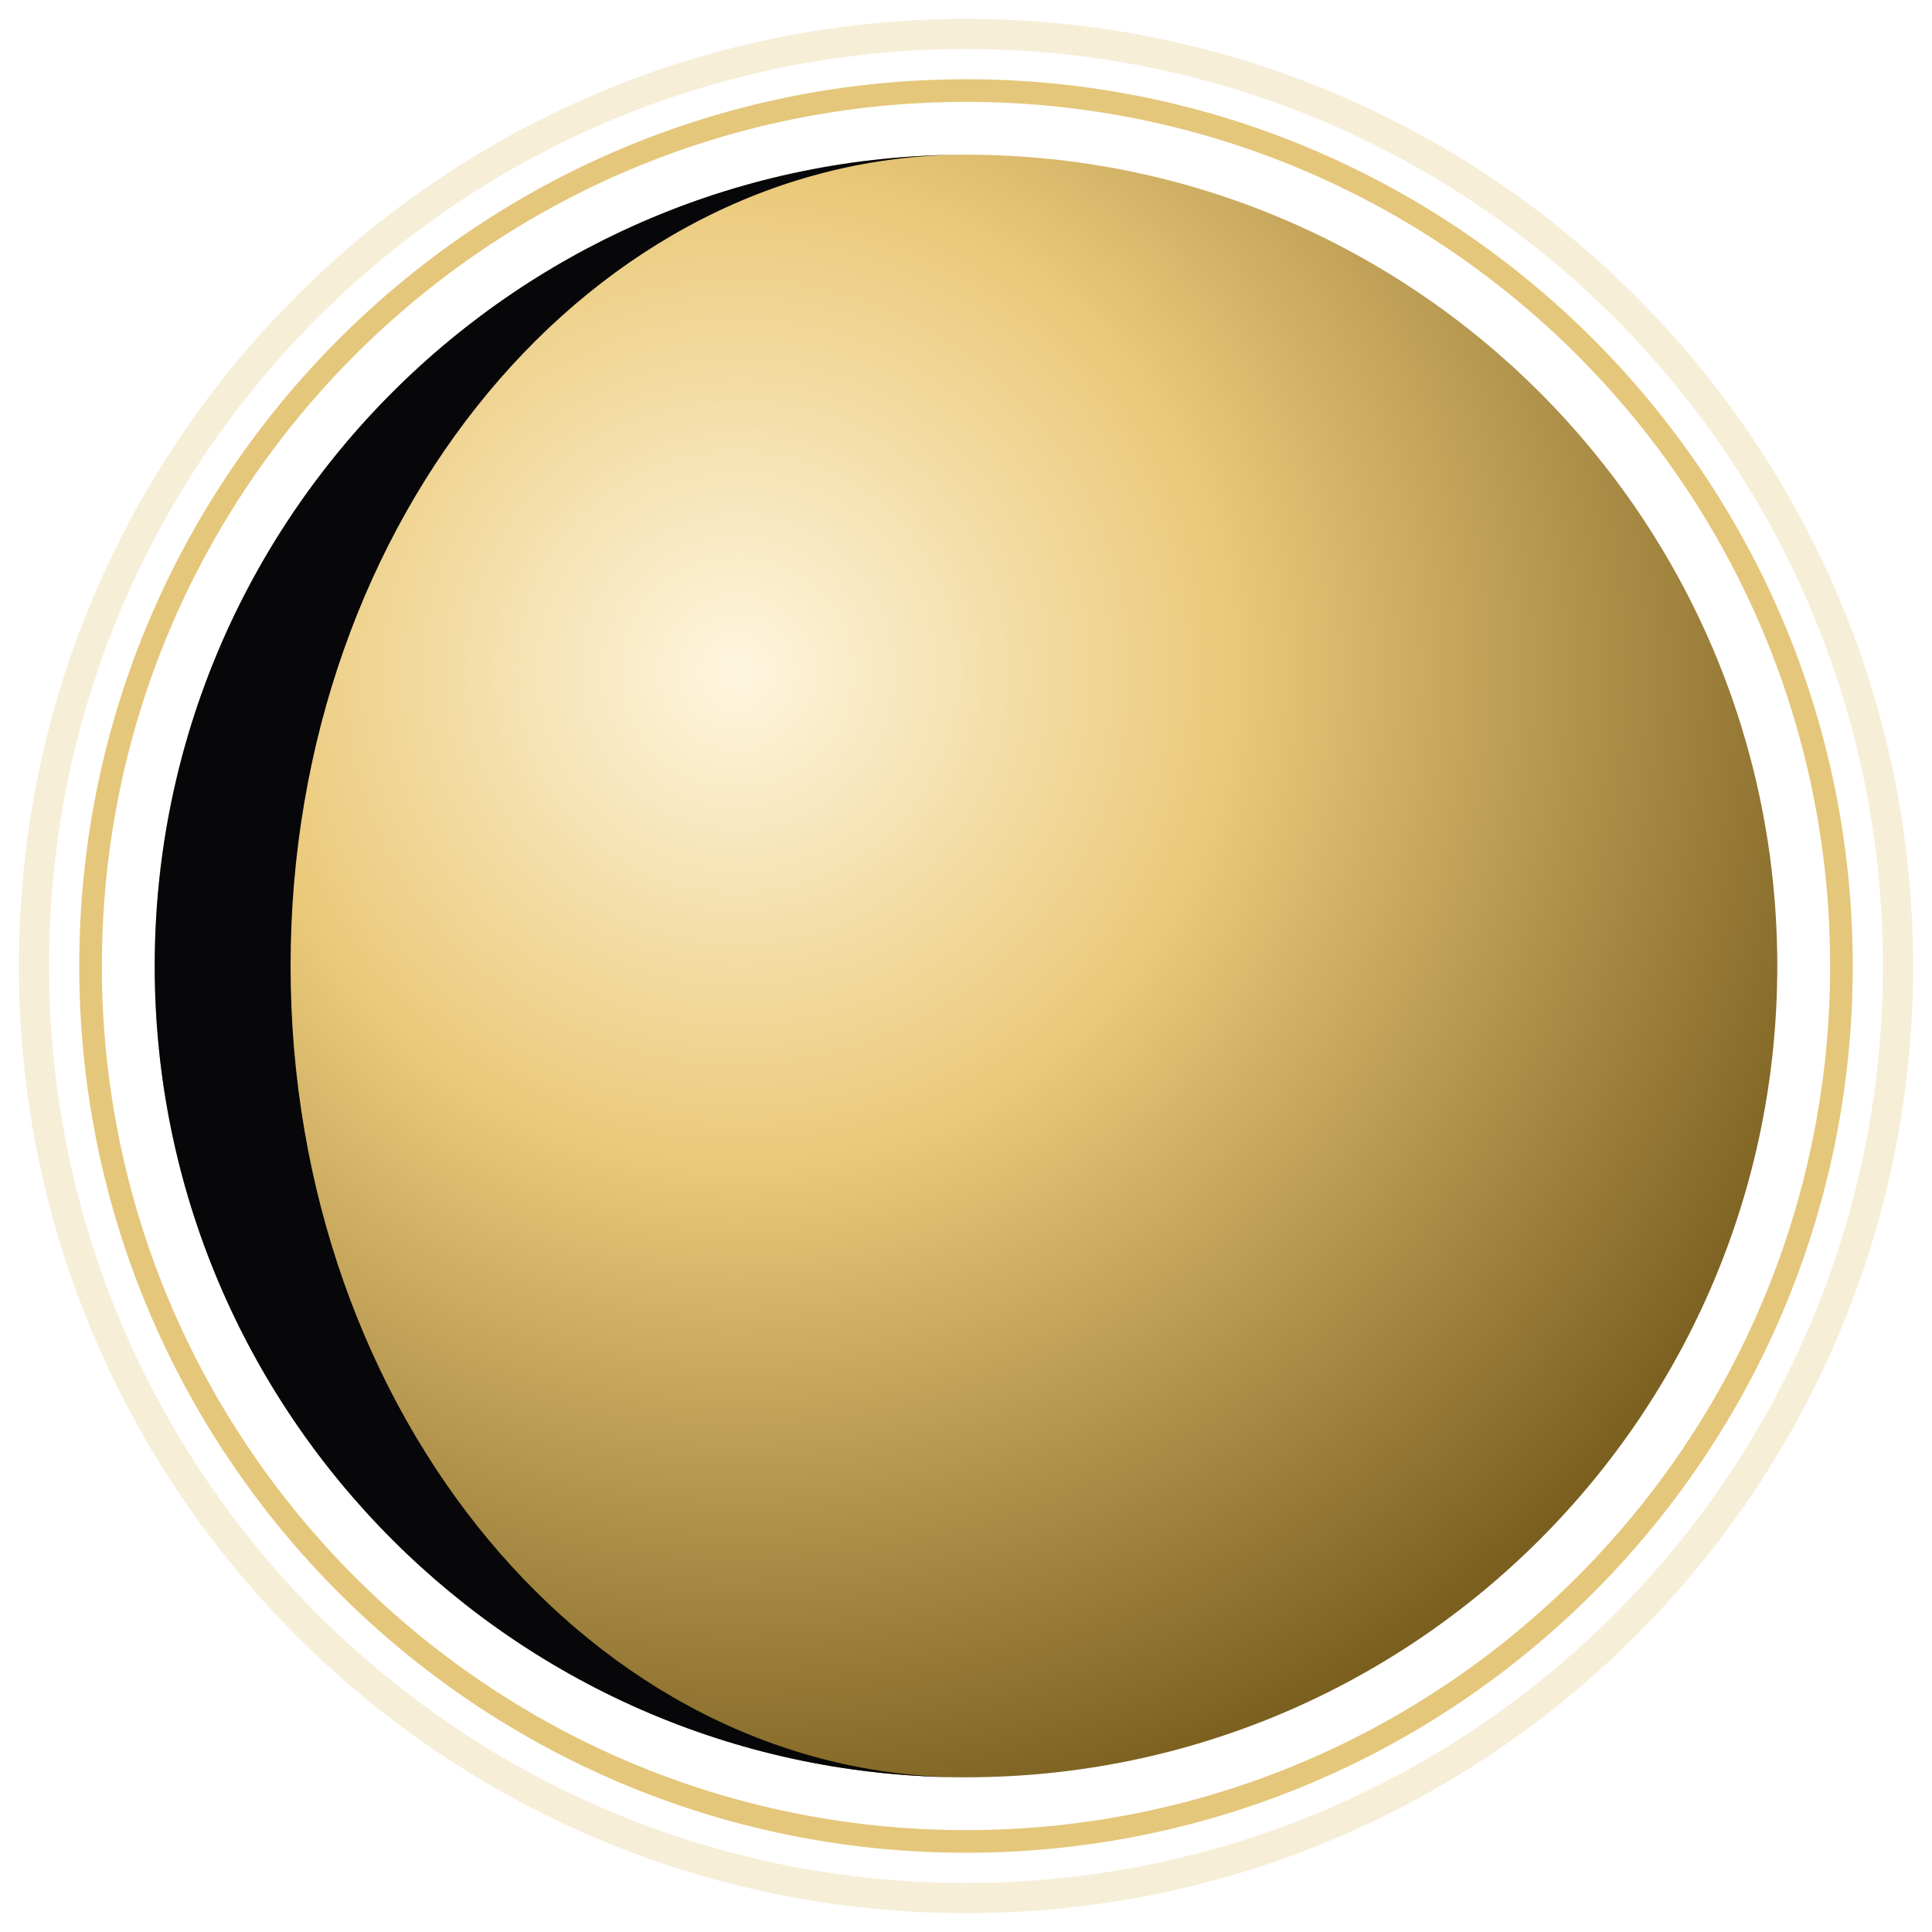
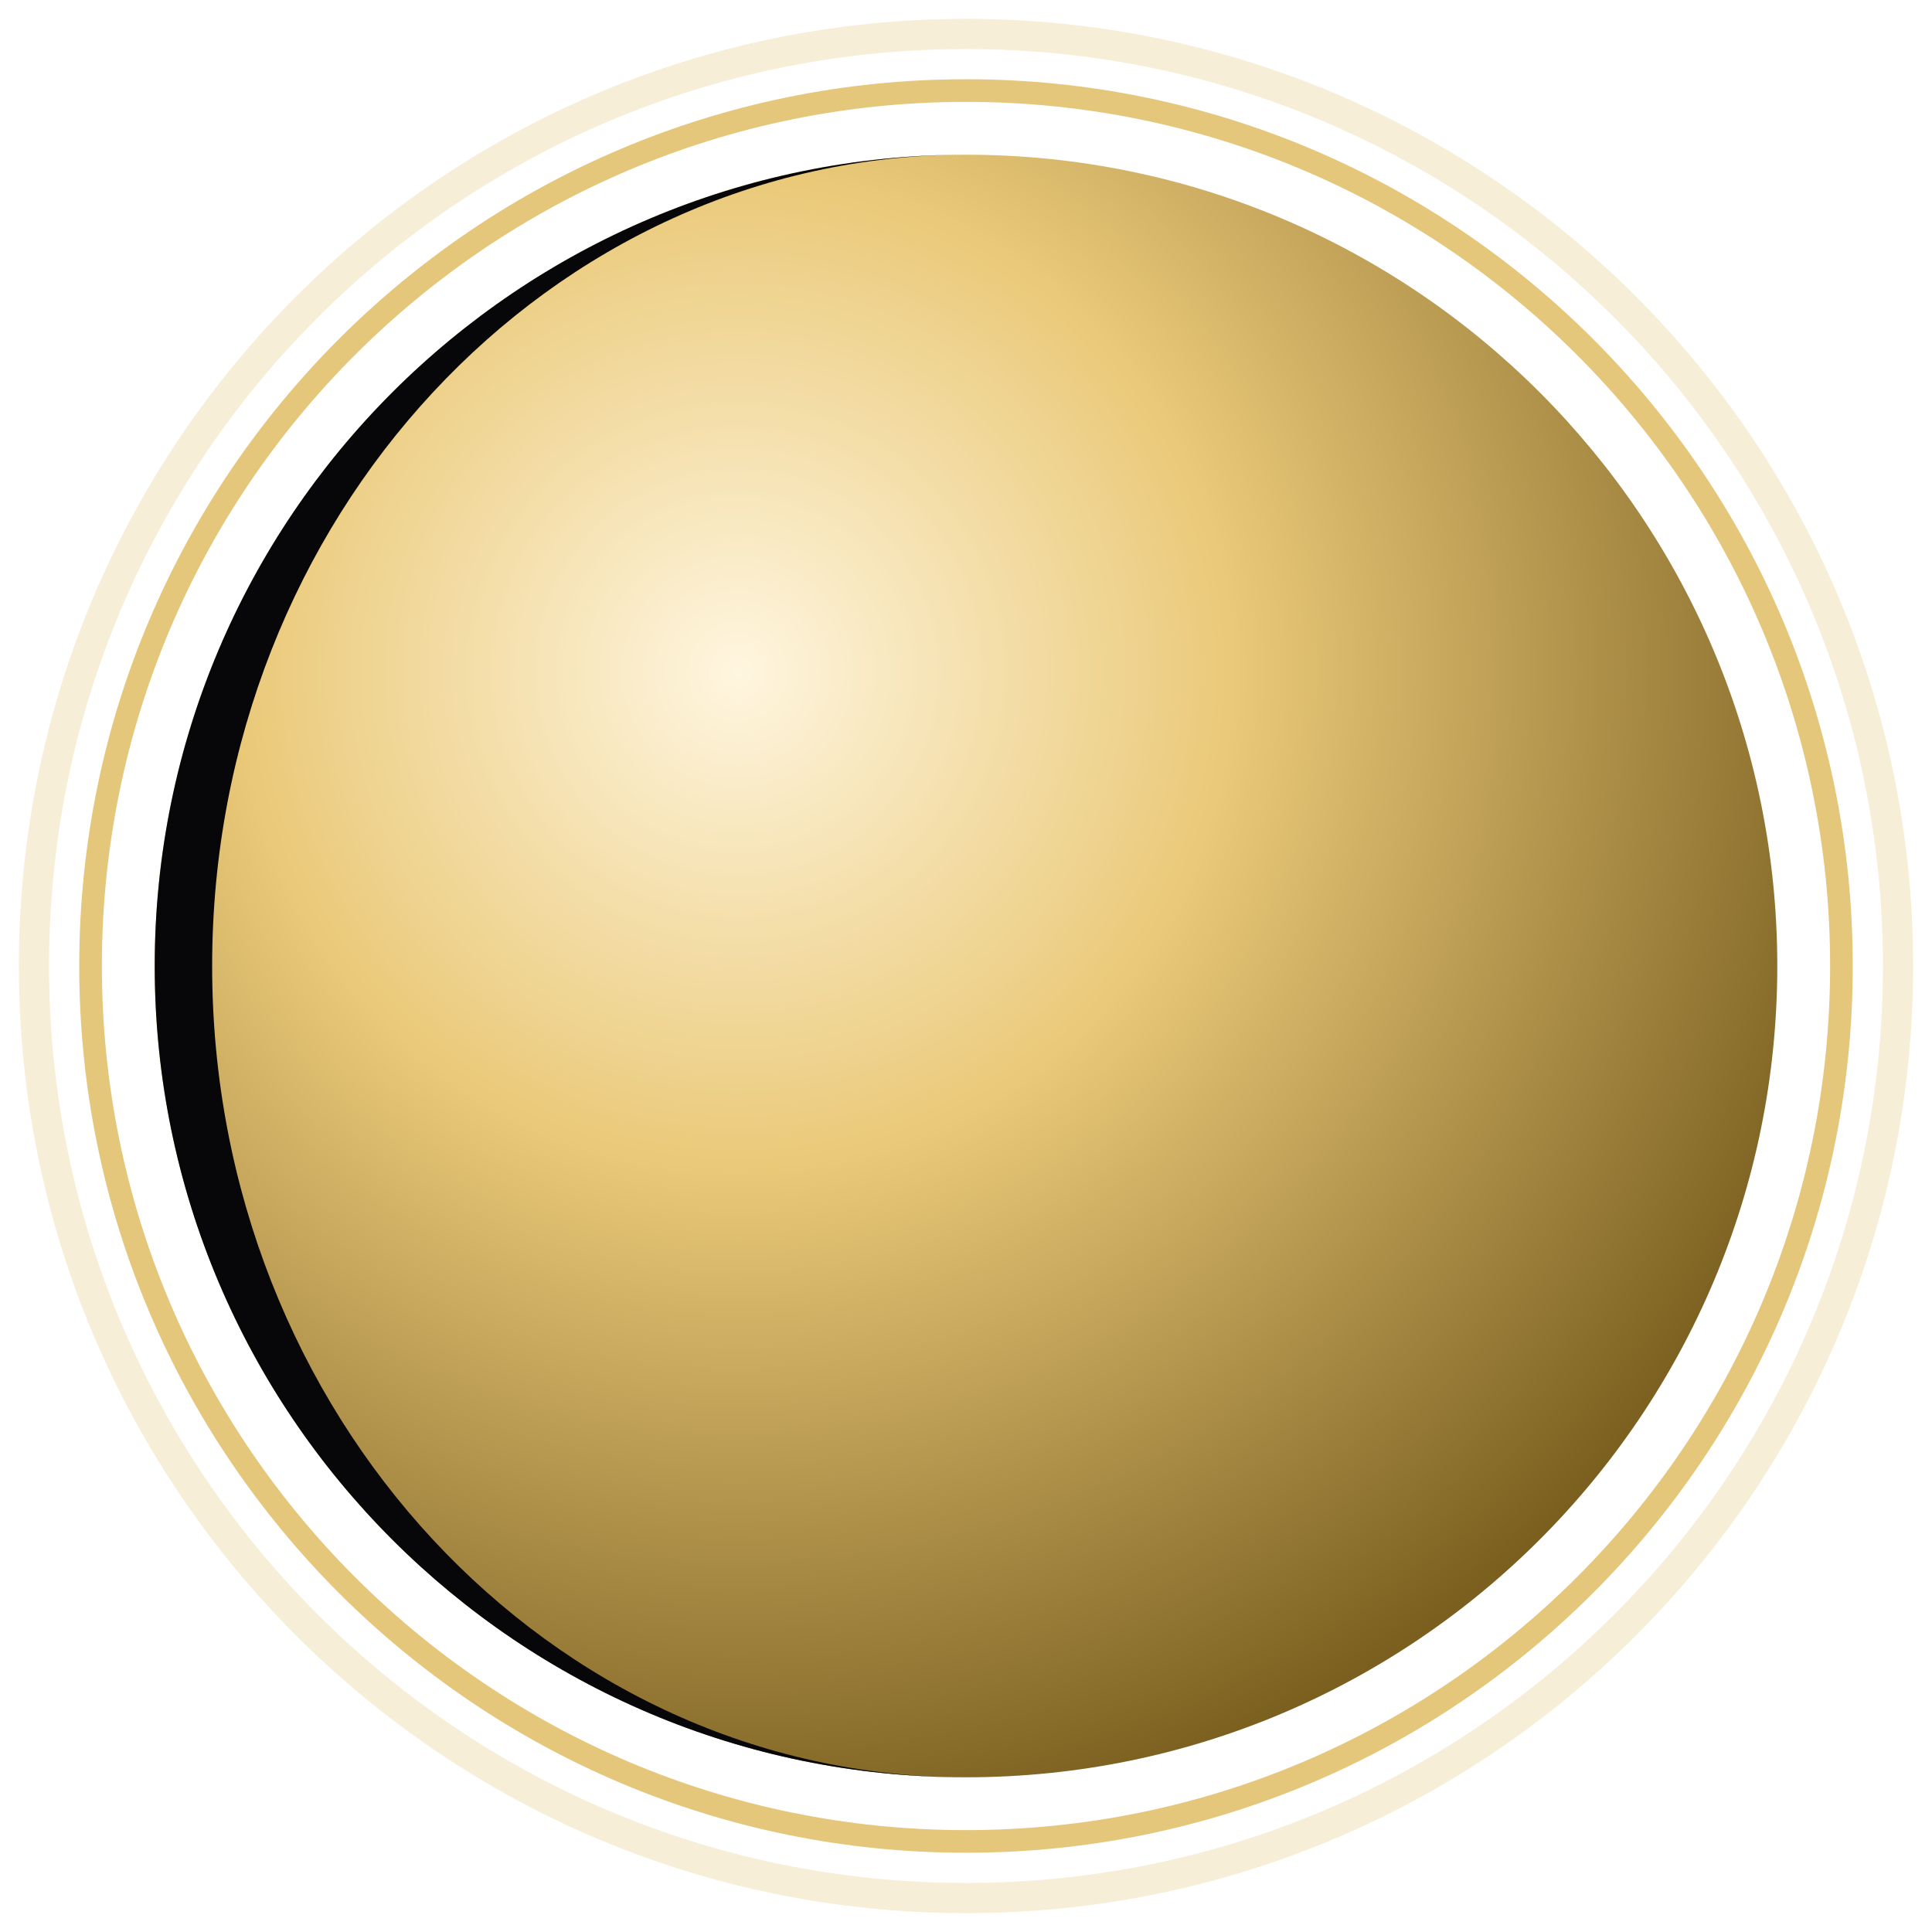
<svg xmlns="http://www.w3.org/2000/svg" viewBox="0 0 512 512" width="512" height="512">
  <defs>
    <radialGradient id="moonGold" cx="36%" cy="32%" r="72%">
      <stop offset="0%" stop-color="#FFF6E0" />
      <stop offset="42%" stop-color="#EAC979" />
      <stop offset="100%" stop-color="#7A5F1F" />
    </radialGradient>
  </defs>
  <circle cx="256" cy="256" r="215" fill="url(#moonGold)" />
-   <path d="M 256 41 A 215 215 0 0 0 256 471 A 178.994 215 0 0 1 256 41 Z" fill="#070608" fill-opacity="1.0" />
+   <path d="M 256 41 A 215 215 0 0 0 256 471 A 199.78 215 0 0 1 256 41 Z" fill="#070608" fill-opacity="1.0" />
  <circle cx="256" cy="256" r="247" fill="none" stroke="#E5C77B" stroke-opacity="0.3" stroke-width="8.0" />
  <circle cx="256" cy="256" r="232" fill="none" stroke="#E5C77B" stroke-opacity="1.0" stroke-width="6.0" />
</svg>
